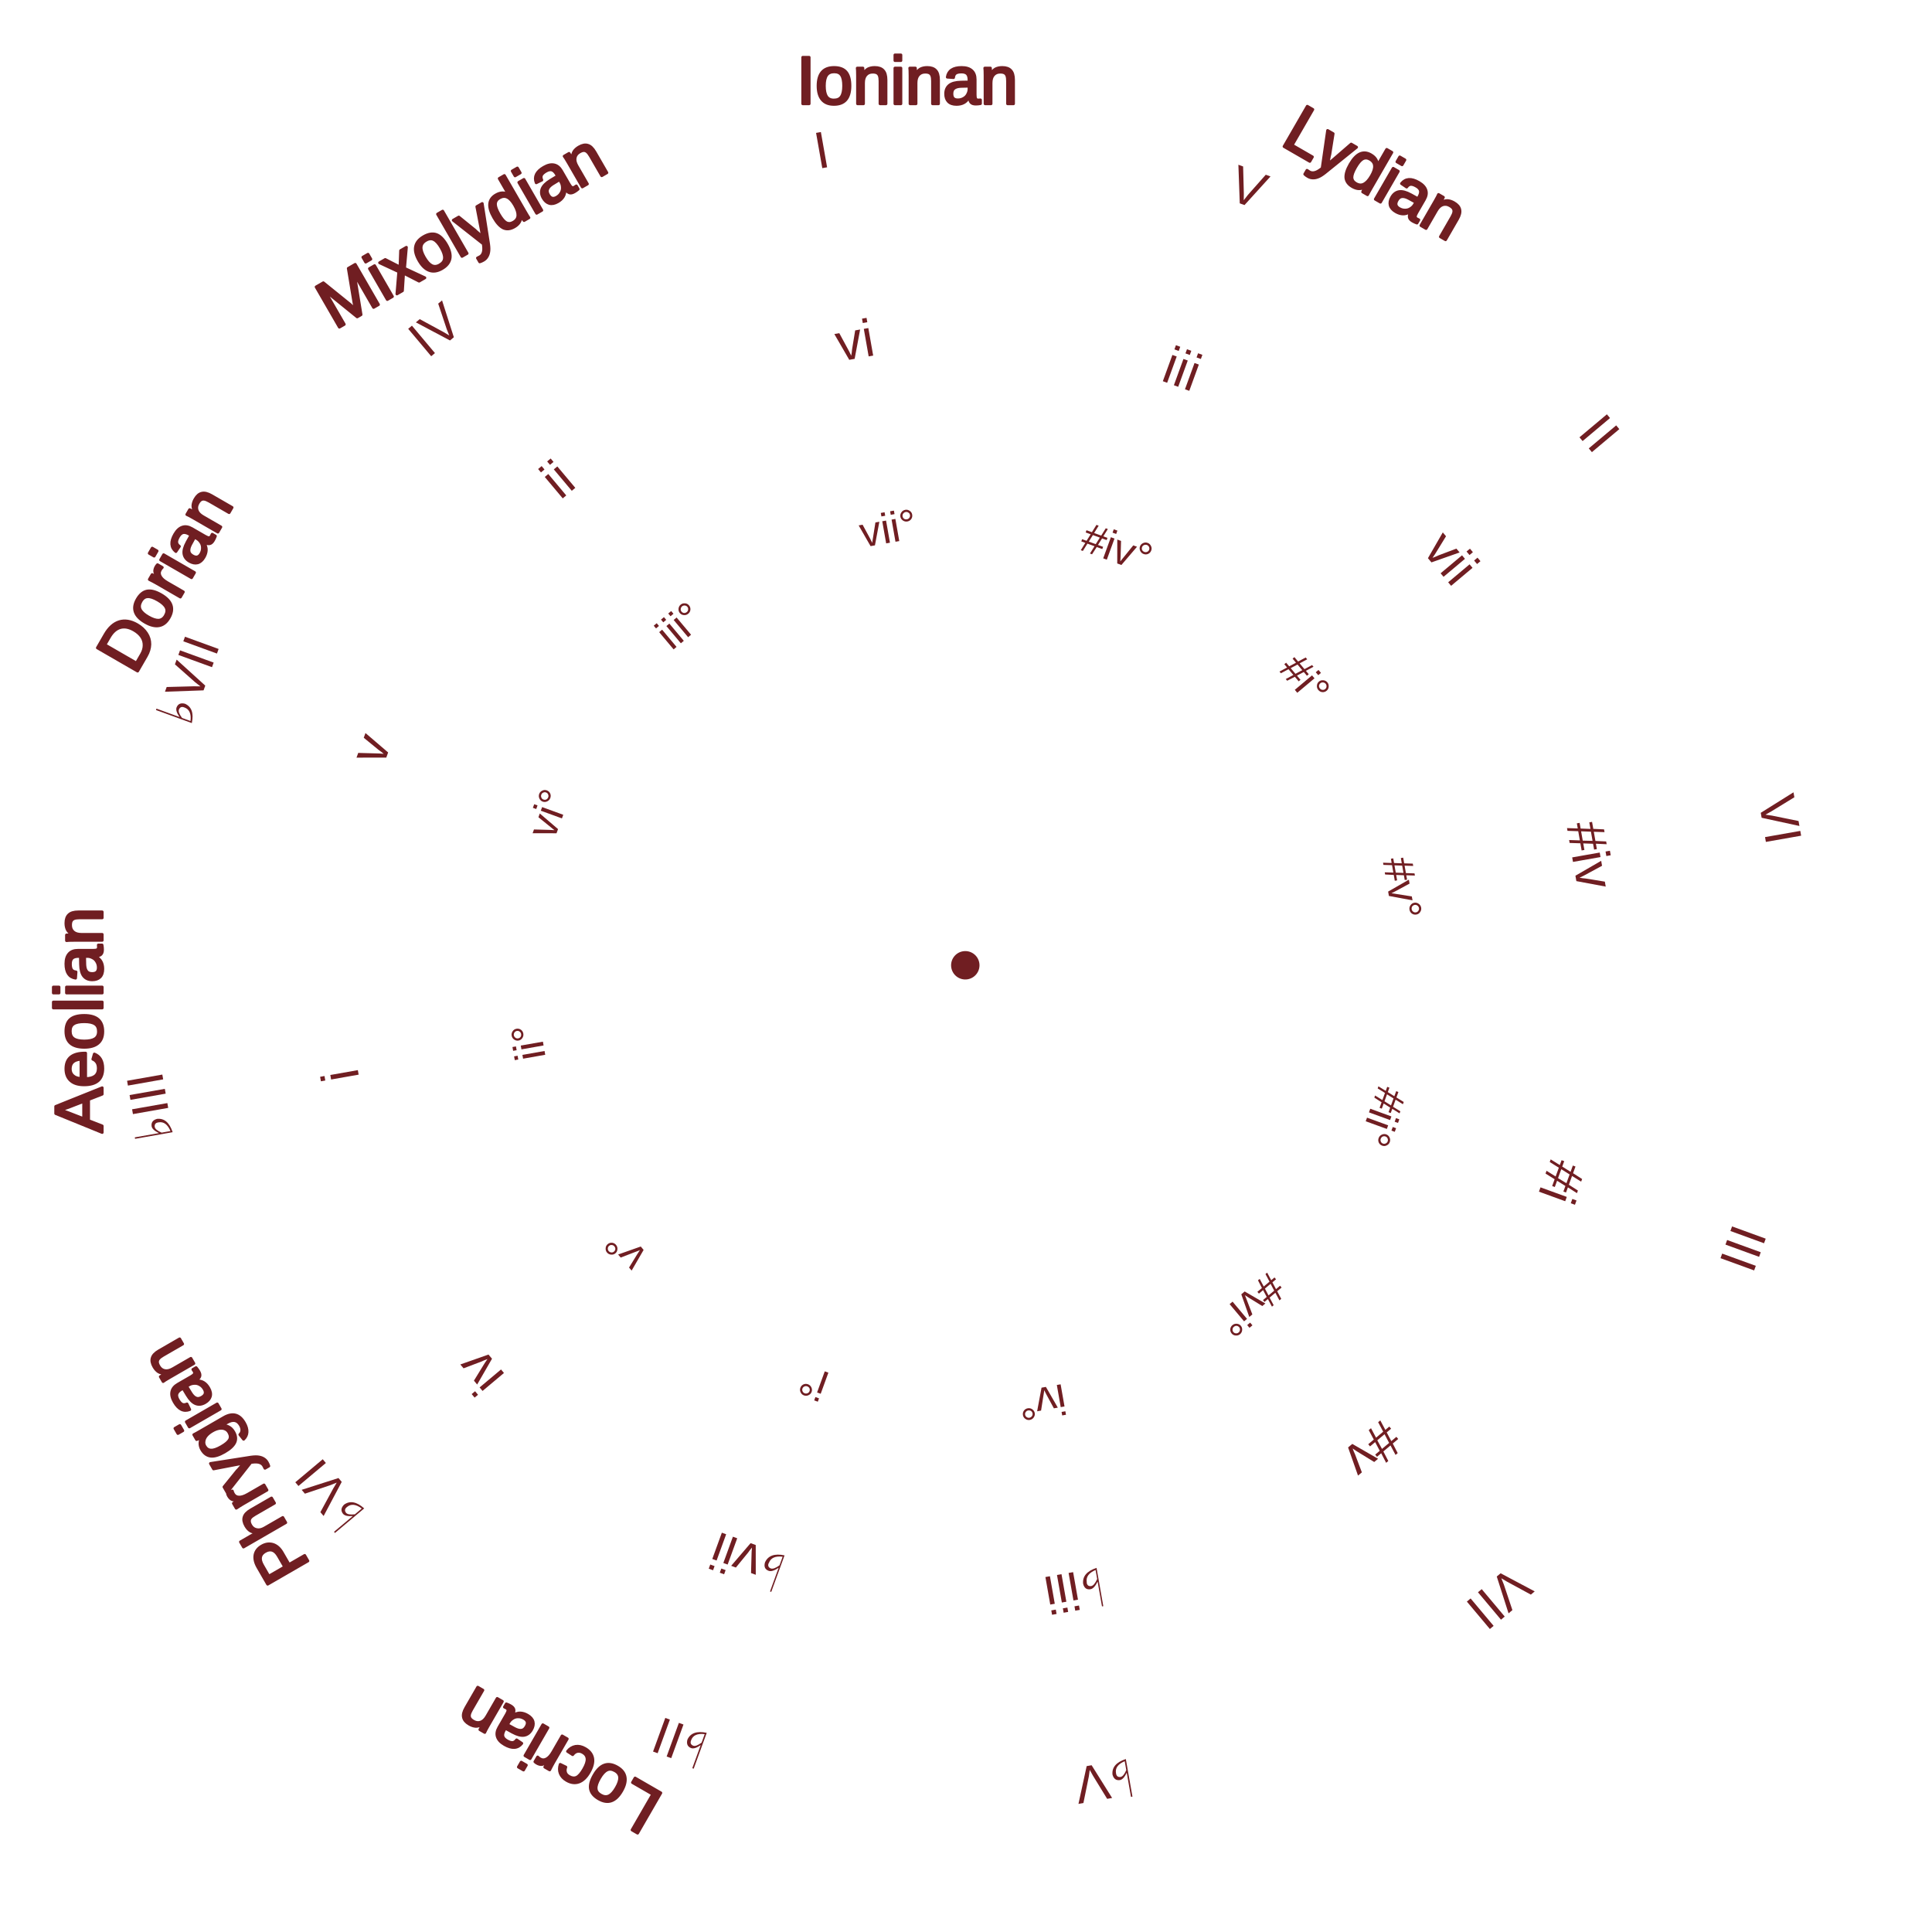
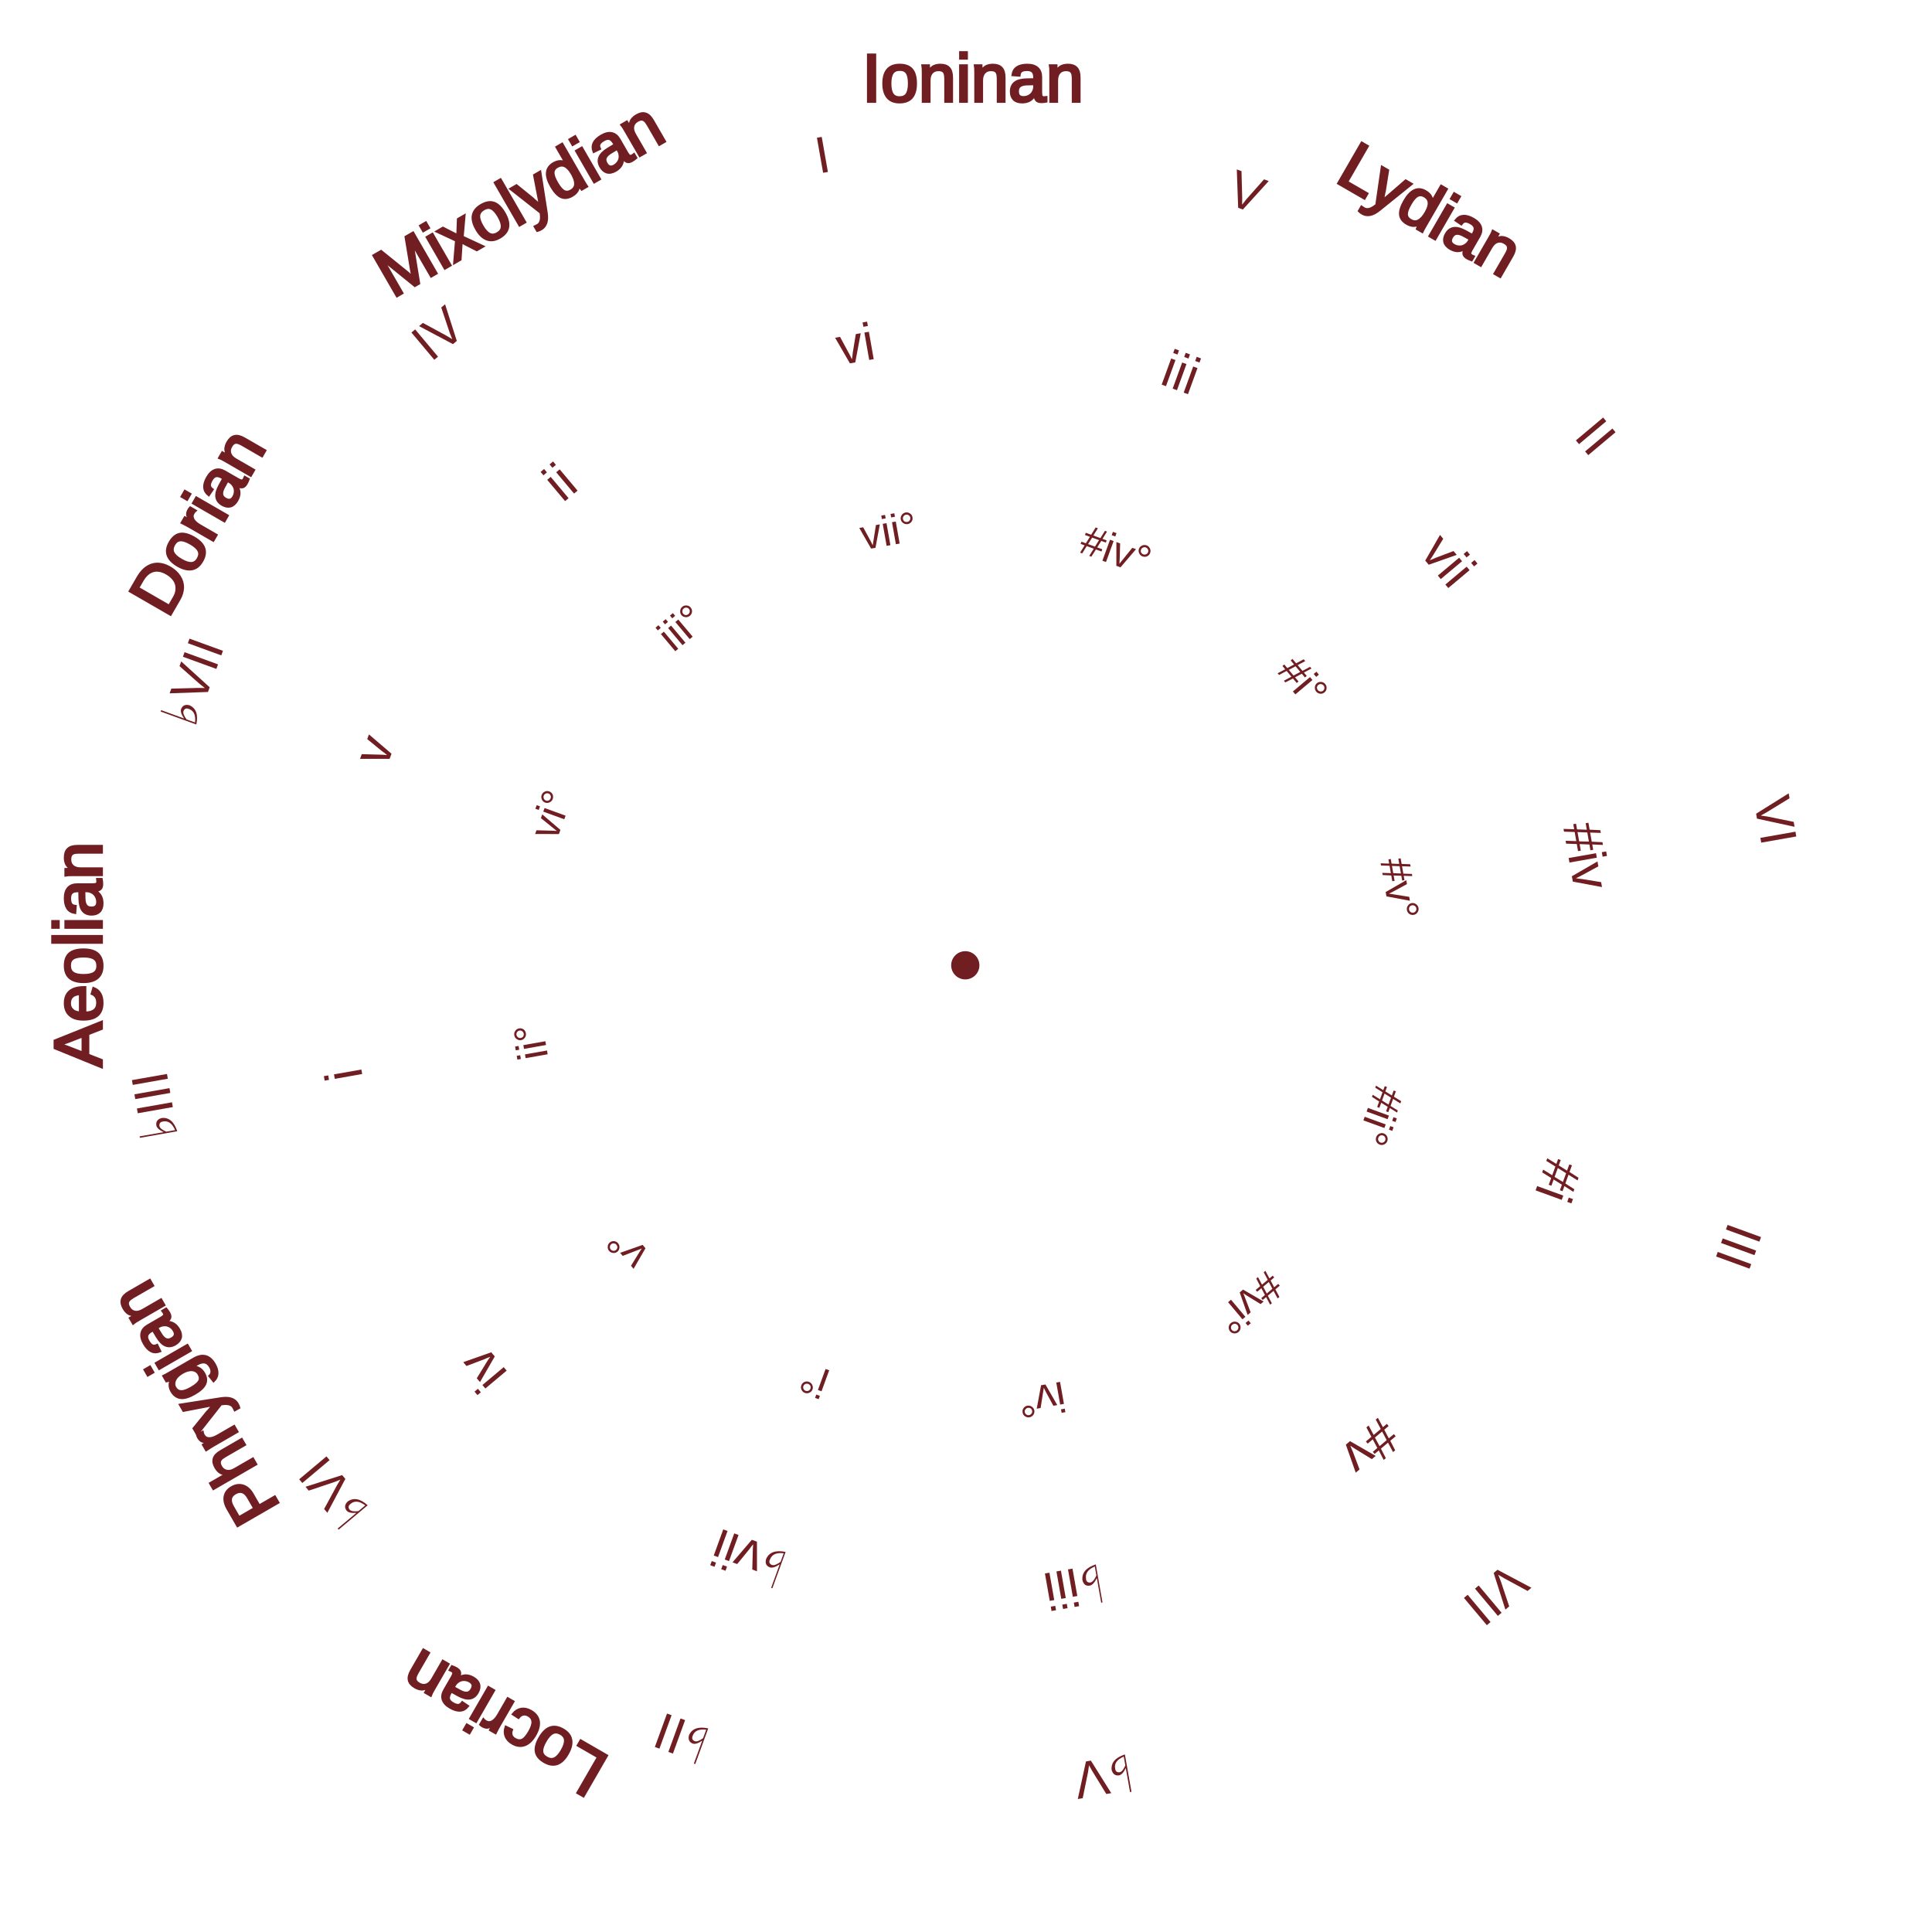
<svg xmlns="http://www.w3.org/2000/svg" width="198mm" height="198mm" viewBox="-100 -100 200 200" version="1.1" id="svg72">
  <style id="style1">
    .seg {
      stroke: #000000;
      stroke-width: 1;
      stroke-linejoin: round;
      stroke-linecap: round;
    }
    text {
      font-family: Arial, sans-serif;
      fill: #000000;
      text-anchor: middle;
      dominant-baseline: middle;
    }
  </style>
  <defs id="defs1">
    <path id="sector90" d="M 0,0 L 0,-90 A 90,90 0 0 1 45,-77.942 Z" />
    <path id="sector70" d="M 0,0 L 0,-70 A 70,70 0 0 1 35,-60.622 Z" />
    <path id="sector50" d="M 0,0 L 0,-50 A 50,50 0 0 1 25,-43.301 Z" />
  </defs>
  <g id="g151" transform="matrix(0.98,0,0,0.98,-0.07394486,-0.07483462)">
-     <g id="g2" style="stroke-width:1;stroke-dasharray:none;fill:#701e22;fill-opacity:1">
-       <circle cx="0.001" cy="0.001" r="1.5" fill="#000000" id="circle37-4" style="fill:#701e22;fill-opacity:1;stroke:none;stroke-opacity:1;stroke-width:1;stroke-dasharray:none" transform="rotate(-10)" />
-       <text font-size="5.5px" id="text37" style="fill:#701e22;fill-opacity:1;stroke:none;stroke-width:1;stroke-opacity:1;stroke-dasharray:none" x="0.01" y="-87.107" transform="rotate(-10)">I</text>
-       <text font-size="5.5px" id="text38" style="fill:#701e22;fill-opacity:1;stroke:none;stroke-width:1;stroke-opacity:1;stroke-dasharray:none" x="-0.008" y="-87.108" transform="rotate(20)">V</text>
-       <text font-size="5.5px" id="text39" style="fill:#701e22;fill-opacity:1;stroke:none;stroke-width:1;stroke-opacity:1;stroke-dasharray:none" x="0.01" y="-87.108" transform="rotate(50)">II</text>
-       <text font-size="5.5px" id="text40" style="fill:#701e22;fill-opacity:1;stroke:none;stroke-width:1;stroke-opacity:1;stroke-dasharray:none" x="-0.234" y="-87.109" transform="rotate(80)">VI</text>
-       <text font-size="5.5px" id="text41" style="fill:#701e22;fill-opacity:1;stroke:none;stroke-width:1;stroke-opacity:1;stroke-dasharray:none" x="0.01" y="-87.109" transform="rotate(110)">III</text>
-       <text font-size="5.5px" id="text42" style="fill:#701e22;fill-opacity:1;stroke:none;stroke-width:1;stroke-opacity:1;stroke-dasharray:none" x="-0.235" y="-87.109" transform="rotate(140)">VII</text>
-       <text font-size="5.5px" id="text43" style="fill:#701e22;fill-opacity:1;stroke:none;stroke-width:1;stroke-opacity:1;stroke-dasharray:none" x="0.508" y="-87.095" transform="rotate(170)">♭V</text>
-       <text font-size="5.5px" id="text44" style="fill:#701e22;fill-opacity:1;stroke:none;stroke-width:1;stroke-opacity:1;stroke-dasharray:none" x="0.274" y="-87.106" transform="rotate(-160)">♭II</text>
-       <text font-size="5.5px" id="text45" style="fill:#701e22;fill-opacity:1;stroke:none;stroke-width:1;stroke-opacity:1;stroke-dasharray:none" x="0.274" y="-87.097" transform="rotate(-130)">♭VI</text>
-       <text font-size="5.5px" id="text46" style="fill:#701e22;fill-opacity:1;stroke:none;stroke-width:1;stroke-opacity:1;stroke-dasharray:none" x="0.283" y="-87.094" transform="rotate(-100)">♭III</text>
-       <text font-size="5.5px" id="text47" style="fill:#701e22;fill-opacity:1;stroke:none;stroke-width:1;stroke-opacity:1;stroke-dasharray:none" x="0.275" y="-87.105" transform="rotate(-70)">♭VII</text>
-       <text font-size="5.5px" id="text48" style="fill:#701e22;fill-opacity:1;stroke:none;stroke-width:1;stroke-opacity:1;stroke-dasharray:none" x="0.235" y="-87.107" transform="rotate(-40)">IV</text>
-       <text font-size="5.6px" id="text49" style="fill:#701e22;fill-opacity:1;stroke:none;stroke-width:1;stroke-opacity:1;stroke-dasharray:none" x="-0.038" y="-66.703" transform="rotate(-10)">vi</text>
-       <text font-size="5.6px" id="text50" style="fill:#701e22;fill-opacity:1;stroke:none;stroke-width:1;stroke-opacity:1;stroke-dasharray:none" x="-9.167572e-05" y="-66.703" transform="rotate(20)">iii</text>
-       <text font-size="5.6px" id="text51" style="fill:#701e22;fill-opacity:1;stroke:none;stroke-width:1;stroke-opacity:1;stroke-dasharray:none" x="0.022" y="-66.669" transform="rotate(50)">vii</text>
-       <text font-size="5.6px" id="text52" style="fill:#701e22;fill-opacity:1;stroke:none;stroke-width:1;stroke-opacity:1;stroke-dasharray:none" x="-0" y="-66.704" transform="rotate(80)">#iv</text>
-       <text font-size="5.6px" id="text53" style="fill:#701e22;fill-opacity:1;stroke:none;stroke-width:1;stroke-opacity:1;stroke-dasharray:none" x="-0.047" y="-66.709" transform="rotate(110)">#i</text>
-       <text font-size="5.6px" id="text54" style="fill:#701e22;fill-opacity:1;stroke:none;stroke-width:1;stroke-opacity:1;stroke-dasharray:none" x="-0.068" y="-66.597" transform="rotate(140)">#v</text>
-       <text font-size="5.6px" id="text55" style="fill:#701e22;fill-opacity:1;stroke:none;stroke-width:1;stroke-opacity:1;stroke-dasharray:none" x="0.087" y="-66.701" transform="rotate(170)">♭iii</text>
-       <text font-size="5.6px" id="text56" style="fill:#701e22;fill-opacity:1;stroke:none;stroke-width:1;stroke-opacity:1;stroke-dasharray:none" x="0.084" y="-66.704" transform="rotate(-160)">♭vii</text>
-       <text font-size="5.6px" id="text57" style="fill:#701e22;fill-opacity:1;stroke:none;stroke-width:1;stroke-opacity:1;stroke-dasharray:none" x="-0.022" y="-66.6" transform="rotate(-130)">iv</text>
-       <text font-size="5.6px" id="text58" style="fill:#701e22;fill-opacity:1;stroke:none;stroke-width:1;stroke-opacity:1;stroke-dasharray:none" x="-0.002" y="-66.703" transform="rotate(-100)">i</text>
-       <text font-size="5.6px" id="text59" style="fill:#701e22;fill-opacity:1;stroke:none;stroke-width:1;stroke-opacity:1;stroke-dasharray:none" x="0" y="-66.565" transform="rotate(-70)">v</text>
-       <text font-size="5.6px" id="text60" style="fill:#701e22;fill-opacity:1;stroke:none;stroke-width:1;stroke-opacity:1;stroke-dasharray:none" x="-0.001" y="-66.703" transform="rotate(-40)">ii</text>
-       <text font-size="4.5px" id="text61" style="fill:#701e22;fill-opacity:1;stroke:none;stroke-width:1;stroke-opacity:1;stroke-dasharray:none" x="-0.013" y="-46.617" transform="rotate(-10)">vii°</text>
-       <text font-size="4.5px" id="text62" dx="0 0 0 0" style="fill:#701e22;fill-opacity:1;stroke:none;stroke-width:1;stroke-opacity:1;stroke-dasharray:none" x="-0.036" y="-46.654" transform="rotate(20)">#iv°</text>
-       <text font-size="4.5px" id="text63" style="fill:#701e22;fill-opacity:1;stroke:none;stroke-width:1;stroke-opacity:1;stroke-dasharray:none" x="-0.064" y="-46.644" transform="rotate(50)">#i°</text>
-       <text font-size="4.5px" id="text64" style="fill:#701e22;fill-opacity:1;stroke:none;stroke-width:1;stroke-opacity:1;stroke-dasharray:none" x="-0.013" y="-46.616" transform="rotate(80)">#v°</text>
-       <text font-size="4.5px" id="text65" style="fill:#701e22;fill-opacity:1;stroke:none;stroke-width:1;stroke-opacity:1;stroke-dasharray:none" x="-0.04" y="-46.662" transform="rotate(110)">#ii°</text>
-       <text font-size="4.5px" id="text66" style="fill:#701e22;fill-opacity:1;stroke:none;stroke-width:1;stroke-opacity:1;stroke-dasharray:none" x="-0.065" y="-46.645" transform="rotate(140)">#vi°</text>
-       <text font-size="4.5px" id="text67" dx="0 0 0" style="fill:#701e22;fill-opacity:1;stroke:none;stroke-width:1;stroke-opacity:1;stroke-dasharray:none" y="-46.619" x="-0.001" transform="rotate(170)">iv°</text>
-       <text font-size="4.5px" id="text68" style="fill:#701e22;fill-opacity:1;stroke:none;stroke-width:1;stroke-opacity:1;stroke-dasharray:none" x="-0.025" y="-46.66" transform="rotate(-160)">i°</text>
-       <text font-size="4.5px" id="text69" style="fill:#701e22;fill-opacity:1;stroke:none;stroke-width:1;stroke-opacity:1;stroke-dasharray:none" x="-0.041" y="-46.633" transform="rotate(-130)">v°</text>
-       <text font-size="4.5px" id="text70" style="fill:#701e22;fill-opacity:1;stroke:none;stroke-width:1;stroke-opacity:1;stroke-dasharray:none" x="-0.001" y="-46.617" transform="rotate(-100)">ii°</text>
-       <text font-size="4.5px" id="text71" style="fill:#701e22;fill-opacity:1;stroke:none;stroke-width:1;stroke-opacity:1;stroke-dasharray:none" x="-0.016" y="-46.621" transform="rotate(-70)">vi°</text>
-       <text font-size="4.5px" id="text72" style="fill:#701e22;fill-opacity:1;stroke:none;stroke-width:1;stroke-opacity:1;stroke-dasharray:none" x="-0.048" y="-46.645" transform="rotate(-40)">iii°</text>
+     <g id="g2" style="fill:#701e22;fill-opacity:1;stroke-width:1;stroke-dasharray:none" transform="matrix(0.9941903,0,0,0.9941824,-6.8116346e-4,0.00168161)">
+       <circle cx="0.001" cy="0.001" r="1.5" fill="#000000" id="circle37-4" style="fill:#701e22;fill-opacity:1;stroke:none;stroke-width:1;stroke-dasharray:none;stroke-opacity:1" transform="rotate(-10)" />
+       <text font-size="5.5px" id="text37" style="fill:#701e22;fill-opacity:1;stroke:none;stroke-width:1;stroke-dasharray:none;stroke-opacity:1" x="0.01" y="-87.107" transform="rotate(-10)">I</text>
+       <text font-size="5.5px" id="text38" style="fill:#701e22;fill-opacity:1;stroke:none;stroke-width:1;stroke-dasharray:none;stroke-opacity:1" x="-0.008" y="-87.108" transform="rotate(20)">V</text>
+       <text font-size="5.5px" id="text39" style="fill:#701e22;fill-opacity:1;stroke:none;stroke-width:1;stroke-dasharray:none;stroke-opacity:1" x="0.01" y="-87.108" transform="rotate(50)">II</text>
+       <text font-size="5.5px" id="text40" style="fill:#701e22;fill-opacity:1;stroke:none;stroke-width:1;stroke-dasharray:none;stroke-opacity:1" x="-0.234" y="-87.109" transform="rotate(80)">VI</text>
+       <text font-size="5.5px" id="text41" style="fill:#701e22;fill-opacity:1;stroke:none;stroke-width:1;stroke-dasharray:none;stroke-opacity:1" x="0.01" y="-87.109" transform="rotate(110)">III</text>
+       <text font-size="5.5px" id="text42" style="fill:#701e22;fill-opacity:1;stroke:none;stroke-width:1;stroke-dasharray:none;stroke-opacity:1" x="-0.235" y="-87.109" transform="rotate(140)">VII</text>
+       <text font-size="5.5px" id="text43" style="fill:#701e22;fill-opacity:1;stroke:none;stroke-width:1;stroke-dasharray:none;stroke-opacity:1" x="0.508" y="-87.095" transform="rotate(170)">♭V</text>
+       <text font-size="5.5px" id="text44" style="fill:#701e22;fill-opacity:1;stroke:none;stroke-width:1;stroke-dasharray:none;stroke-opacity:1" x="0.274" y="-87.106" transform="rotate(-160)">♭II</text>
+       <text font-size="5.5px" id="text45" style="fill:#701e22;fill-opacity:1;stroke:none;stroke-width:1;stroke-dasharray:none;stroke-opacity:1" x="0.274" y="-87.097" transform="rotate(-130)">♭VI</text>
+       <text font-size="5.5px" id="text46" style="fill:#701e22;fill-opacity:1;stroke:none;stroke-width:1;stroke-dasharray:none;stroke-opacity:1" x="0.283" y="-87.094" transform="rotate(-100)">♭III</text>
+       <text font-size="5.5px" id="text47" style="fill:#701e22;fill-opacity:1;stroke:none;stroke-width:1;stroke-dasharray:none;stroke-opacity:1" x="0.275" y="-87.105" transform="rotate(-70)">♭VII</text>
+       <text font-size="5.5px" id="text48" style="fill:#701e22;fill-opacity:1;stroke:none;stroke-width:1;stroke-dasharray:none;stroke-opacity:1" x="0.235" y="-87.107" transform="rotate(-40)">IV</text>
+       <text font-size="5.6px" id="text49" style="fill:#701e22;fill-opacity:1;stroke:none;stroke-width:1;stroke-dasharray:none;stroke-opacity:1" x="-0.038" y="-66.703" transform="rotate(-10)">vi</text>
+       <text font-size="5.6px" id="text50" style="fill:#701e22;fill-opacity:1;stroke:none;stroke-width:1;stroke-dasharray:none;stroke-opacity:1" x="-9.167572e-05" y="-66.703" transform="rotate(20)">iii</text>
+       <text font-size="5.6px" id="text51" style="fill:#701e22;fill-opacity:1;stroke:none;stroke-width:1;stroke-dasharray:none;stroke-opacity:1" x="0.022" y="-66.669" transform="rotate(50)">vii</text>
+       <text font-size="5.6px" id="text52" style="fill:#701e22;fill-opacity:1;stroke:none;stroke-width:1;stroke-dasharray:none;stroke-opacity:1" x="-0" y="-66.704" transform="rotate(80)">#iv</text>
+       <text font-size="5.6px" id="text53" style="fill:#701e22;fill-opacity:1;stroke:none;stroke-width:1;stroke-dasharray:none;stroke-opacity:1" x="-0.047" y="-66.709" transform="rotate(110)">#i</text>
+       <text font-size="5.6px" id="text54" style="fill:#701e22;fill-opacity:1;stroke:none;stroke-width:1;stroke-dasharray:none;stroke-opacity:1" x="-0.068" y="-66.597" transform="rotate(140)">#v</text>
+       <text font-size="5.6px" id="text55" style="fill:#701e22;fill-opacity:1;stroke:none;stroke-width:1;stroke-dasharray:none;stroke-opacity:1" x="0.087" y="-66.701" transform="rotate(170)">♭iii</text>
+       <text font-size="5.6px" id="text56" style="fill:#701e22;fill-opacity:1;stroke:none;stroke-width:1;stroke-dasharray:none;stroke-opacity:1" x="0.084" y="-66.704" transform="rotate(-160)">♭vii</text>
+       <text font-size="5.6px" id="text57" style="fill:#701e22;fill-opacity:1;stroke:none;stroke-width:1;stroke-dasharray:none;stroke-opacity:1" x="-0.022" y="-66.6" transform="rotate(-130)">iv</text>
+       <text font-size="5.6px" id="text58" style="fill:#701e22;fill-opacity:1;stroke:none;stroke-width:1;stroke-dasharray:none;stroke-opacity:1" x="-0.002" y="-66.703" transform="rotate(-100)">i</text>
+       <text font-size="5.6px" id="text59" style="fill:#701e22;fill-opacity:1;stroke:none;stroke-width:1;stroke-dasharray:none;stroke-opacity:1" x="0" y="-66.565" transform="rotate(-70)">v</text>
+       <text font-size="5.6px" id="text60" style="fill:#701e22;fill-opacity:1;stroke:none;stroke-width:1;stroke-dasharray:none;stroke-opacity:1" x="-0.001" y="-66.703" transform="rotate(-40)">ii</text>
+       <text font-size="4.5px" id="text61" style="fill:#701e22;fill-opacity:1;stroke:none;stroke-width:1;stroke-dasharray:none;stroke-opacity:1" x="-0.013" y="-46.617" transform="rotate(-10)">vii°</text>
+       <text font-size="4.5px" id="text62" dx="0 0 0 0" style="fill:#701e22;fill-opacity:1;stroke:none;stroke-width:1;stroke-dasharray:none;stroke-opacity:1" x="-0.036" y="-46.654" transform="rotate(20)">#iv°</text>
+       <text font-size="4.5px" id="text63" style="fill:#701e22;fill-opacity:1;stroke:none;stroke-width:1;stroke-dasharray:none;stroke-opacity:1" x="-0.064" y="-46.644" transform="rotate(50)">#i°</text>
+       <text font-size="4.5px" id="text64" style="fill:#701e22;fill-opacity:1;stroke:none;stroke-width:1;stroke-dasharray:none;stroke-opacity:1" x="-0.013" y="-46.616" transform="rotate(80)">#v°</text>
+       <text font-size="4.5px" id="text65" style="fill:#701e22;fill-opacity:1;stroke:none;stroke-width:1;stroke-dasharray:none;stroke-opacity:1" x="-0.04" y="-46.662" transform="rotate(110)">#ii°</text>
+       <text font-size="4.5px" id="text66" style="fill:#701e22;fill-opacity:1;stroke:none;stroke-width:1;stroke-dasharray:none;stroke-opacity:1" x="-0.065" y="-46.645" transform="rotate(140)">#vi°</text>
+       <text font-size="4.5px" id="text67" dx="0 0 0" style="fill:#701e22;fill-opacity:1;stroke:none;stroke-width:1;stroke-dasharray:none;stroke-opacity:1" y="-46.619" x="-0.001" transform="rotate(170)">iv°</text>
+       <text font-size="4.5px" id="text68" style="fill:#701e22;fill-opacity:1;stroke:none;stroke-width:1;stroke-dasharray:none;stroke-opacity:1" x="-0.025" y="-46.66" transform="rotate(-160)">i°</text>
+       <text font-size="4.5px" id="text69" style="fill:#701e22;fill-opacity:1;stroke:none;stroke-width:1;stroke-dasharray:none;stroke-opacity:1" x="-0.041" y="-46.633" transform="rotate(-130)">v°</text>
+       <text font-size="4.5px" id="text70" style="fill:#701e22;fill-opacity:1;stroke:none;stroke-width:1;stroke-dasharray:none;stroke-opacity:1" x="-0.001" y="-46.617" transform="rotate(-100)">ii°</text>
+       <text font-size="4.5px" id="text71" style="fill:#701e22;fill-opacity:1;stroke:none;stroke-width:1;stroke-dasharray:none;stroke-opacity:1" x="-0.016" y="-46.621" transform="rotate(-70)">vi°</text>
+       <text font-size="4.5px" id="text72" style="fill:#701e22;fill-opacity:1;stroke:none;stroke-width:1;stroke-dasharray:none;stroke-opacity:1" x="-0.048" y="-46.645" transform="rotate(-40)">iii°</text>
    </g>
    <g id="g1" style="fill:#701e22;fill-opacity:1;stroke:#701e22;stroke-opacity:1">
-       <text xml:space="preserve" style="font-style:normal;font-variant:normal;font-weight:normal;font-stretch:normal;font-size:7.127px;font-family:Arial;-inkscape-font-specification:Arial;fill:#701e22;fill-opacity:1;fill-rule:evenodd;stroke:#701e22;stroke-width:0.303;stroke-linecap:round;stroke-linejoin:round;stroke-dasharray:none;stroke-opacity:1" x="1.143" y="-93.196" id="text56-0-1-4" transform="rotate(-90)">
-         <tspan id="tspan56-0-6-7" style="stroke:#701e22;stroke-width:0.303;stroke-opacity:1;fill:#701e22;fill-opacity:1" x="1.143" y="-93.196">Aeolian</tspan>
-       </text>
-       <text xml:space="preserve" style="font-style:normal;font-variant:normal;font-weight:normal;font-stretch:normal;font-size:7.127px;font-family:Arial;-inkscape-font-specification:Arial;fill:#701e22;fill-opacity:1;fill-rule:evenodd;stroke:#701e22;stroke-width:0.303;stroke-linecap:round;stroke-linejoin:round;stroke-dasharray:none;stroke-opacity:1" x="0.048" y="-93.275" id="text56-7-2-2" transform="rotate(-60)">
-         <tspan id="tspan56-3-0-0" style="stroke:#701e22;stroke-width:0.303;stroke-opacity:1;fill:#701e22;fill-opacity:1" x="0.048" y="-93.275">Dorian</tspan>
-       </text>
-       <text xml:space="preserve" style="font-style:normal;font-variant:normal;font-weight:normal;font-stretch:normal;font-size:7.127px;font-family:Arial;-inkscape-font-specification:Arial;fill:#701e22;fill-opacity:1;fill-rule:evenodd;stroke:#701e22;stroke-width:0.303;stroke-linecap:round;stroke-linejoin:round;stroke-dasharray:none;stroke-opacity:1" x="2.641" y="-93.761" id="text56-8-8-6" transform="rotate(30)">
-         <tspan id="tspan56-9-5-9" style="stroke:#701e22;stroke-width:0.303;stroke-opacity:1;fill:#701e22;fill-opacity:1" x="2.641" y="-93.761">Lydian</tspan>
-       </text>
-       <text xml:space="preserve" style="font-style:normal;font-variant:normal;font-weight:normal;font-stretch:normal;font-size:7.127px;font-family:Arial;-inkscape-font-specification:Arial;fill:#701e22;fill-opacity:1;fill-rule:evenodd;stroke:#701e22;stroke-width:0.303;stroke-linecap:round;stroke-linejoin:round;stroke-dasharray:none;stroke-opacity:1" x="0.8" y="-93.027" id="text56-04-4">
-         <tspan id="tspan56-8-6" style="stroke:#701e22;stroke-width:0.303;stroke-opacity:1;fill:#701e22;fill-opacity:1" x="0.8" y="-93.027">Ioninan</tspan>
-       </text>
-       <text xml:space="preserve" style="font-style:normal;font-variant:normal;font-weight:normal;font-stretch:normal;font-size:7.127px;font-family:Arial;-inkscape-font-specification:Arial;fill:#701e22;fill-opacity:1;fill-rule:evenodd;stroke:#701e22;stroke-width:0.303;stroke-linecap:round;stroke-linejoin:round;stroke-dasharray:none;stroke-opacity:1" x="-0.367" y="-93.457" id="text56-1-4-9" transform="rotate(-30)">
-         <tspan id="tspan56-4-3-8" style="stroke:#701e22;stroke-width:0.303;stroke-opacity:1;fill:#701e22;fill-opacity:1" x="-0.367" y="-93.457">Mixolydian</tspan>
-       </text>
-       <text xml:space="preserve" style="font-style:normal;font-variant:normal;font-weight:normal;font-stretch:normal;font-size:7.127px;font-family:Arial;-inkscape-font-specification:Arial;fill:#701e22;fill-opacity:1;fill-rule:evenodd;stroke:#701e22;stroke-width:0.303;stroke-linecap:round;stroke-linejoin:round;stroke-dasharray:none;stroke-opacity:1" x="0.649" y="-93.624" id="text56-4-8-1" transform="rotate(-120)">
-         <tspan id="tspan56-07-5-8" style="stroke:#701e22;stroke-width:0.303;stroke-opacity:1;fill:#701e22;fill-opacity:1" x="0.649" y="-93.624">Phrygian</tspan>
-       </text>
-       <text xml:space="preserve" style="font-style:normal;font-variant:normal;font-weight:normal;font-stretch:normal;font-size:7.127px;font-family:Arial;-inkscape-font-specification:Arial;fill:#701e22;fill-opacity:1;fill-rule:evenodd;stroke:#701e22;stroke-width:0.303;stroke-linecap:round;stroke-linejoin:round;stroke-dasharray:none;stroke-opacity:1" x="2.18" y="-93.817" id="text56-84-5-1" transform="rotate(-150)">
-         <tspan id="tspan56-1-7-4" style="stroke:#701e22;stroke-width:0.303;stroke-opacity:1;fill:#701e22;fill-opacity:1" x="2.18" y="-93.817">Locrian</tspan>
-       </text>
+       <text x="1.143" y="-93.27" transform="rotate(-90)" style="font-size:7.127px;font-family:Arial;stroke-width:0.303;stroke:#701e22;fill:#701e22;fill-opacity:1;stroke-opacity:1" id="text1">Aeolian</text>
+       <text x="0.048" y="-93.275" transform="rotate(-60)" style="font-size:7.127px;font-family:Arial;stroke-width:0.303;stroke:#701e22;fill:#701e22;fill-opacity:1;stroke-opacity:1" id="text2">Dorian</text>
+       <text x="2.641" y="-93.275" transform="rotate(30)" style="font-size:7.127px;font-family:Arial;stroke-width:0.303;stroke:#701e22;fill:#701e22;fill-opacity:1;stroke-opacity:1" id="text3">Lydian</text>
+       <text x="0.8" y="-93.275" style="font-size:7.127px;font-family:Arial;stroke-width:0.303;stroke:#701e22;fill:#701e22;fill-opacity:1;stroke-opacity:1" id="text4">Ioninan</text>
+       <text x="-0.367" y="-93.275" transform="rotate(-30)" style="font-size:7.127px;font-family:Arial;stroke-width:0.303;stroke:#701e22;fill:#701e22;fill-opacity:1;stroke-opacity:1" id="text5">Mixolydian</text>
+       <text x="0.649" y="-93.275" transform="rotate(-120)" style="font-size:7.127px;font-family:Arial;stroke-width:0.303;stroke:#701e22;fill:#701e22;fill-opacity:1;stroke-opacity:1" id="text6">Phrygian</text>
+       <text x="2.18" y="-93.275" transform="rotate(-150)" style="font-size:7.127px;font-family:Arial;stroke-width:0.303;stroke:#701e22;fill:#701e22;fill-opacity:1;stroke-opacity:1" id="text7">Locrian</text>
    </g>
  </g>
  <rect style="fill:none;stroke:none;stroke-width:2.1" id="rect1" width="199.921" height="199.921" x="-98.95" y="-98.95" />
</svg>
